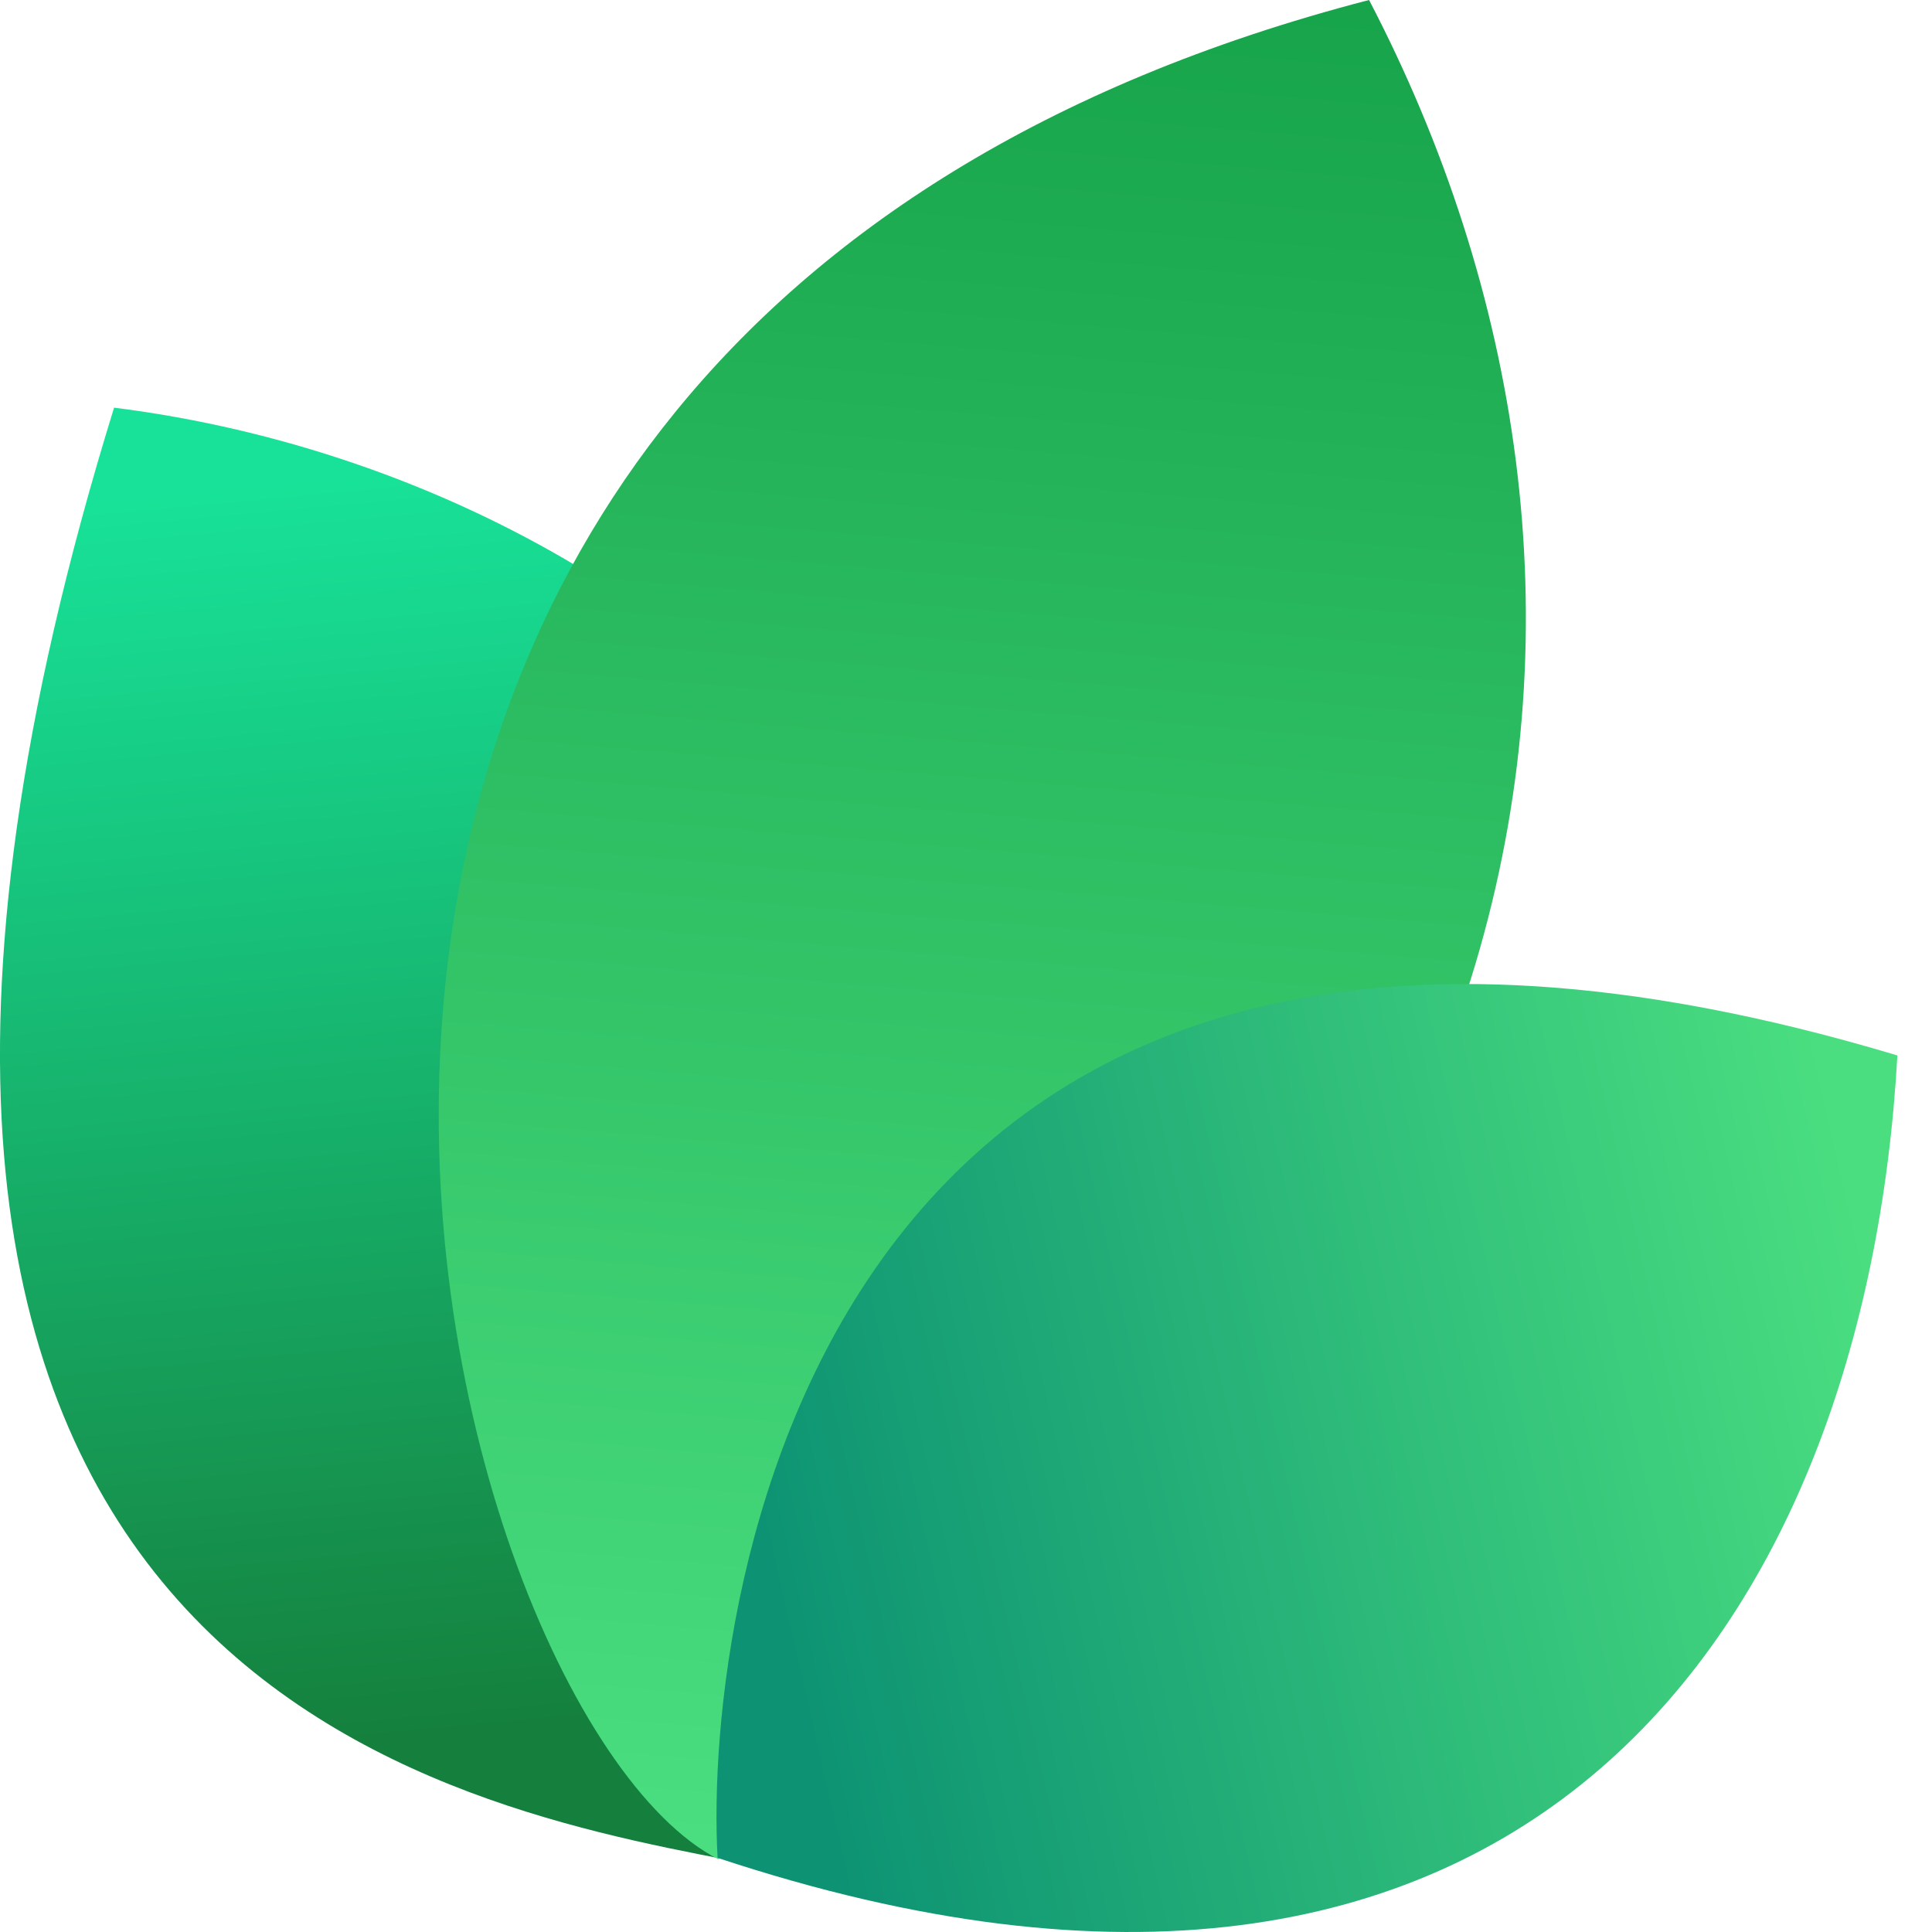
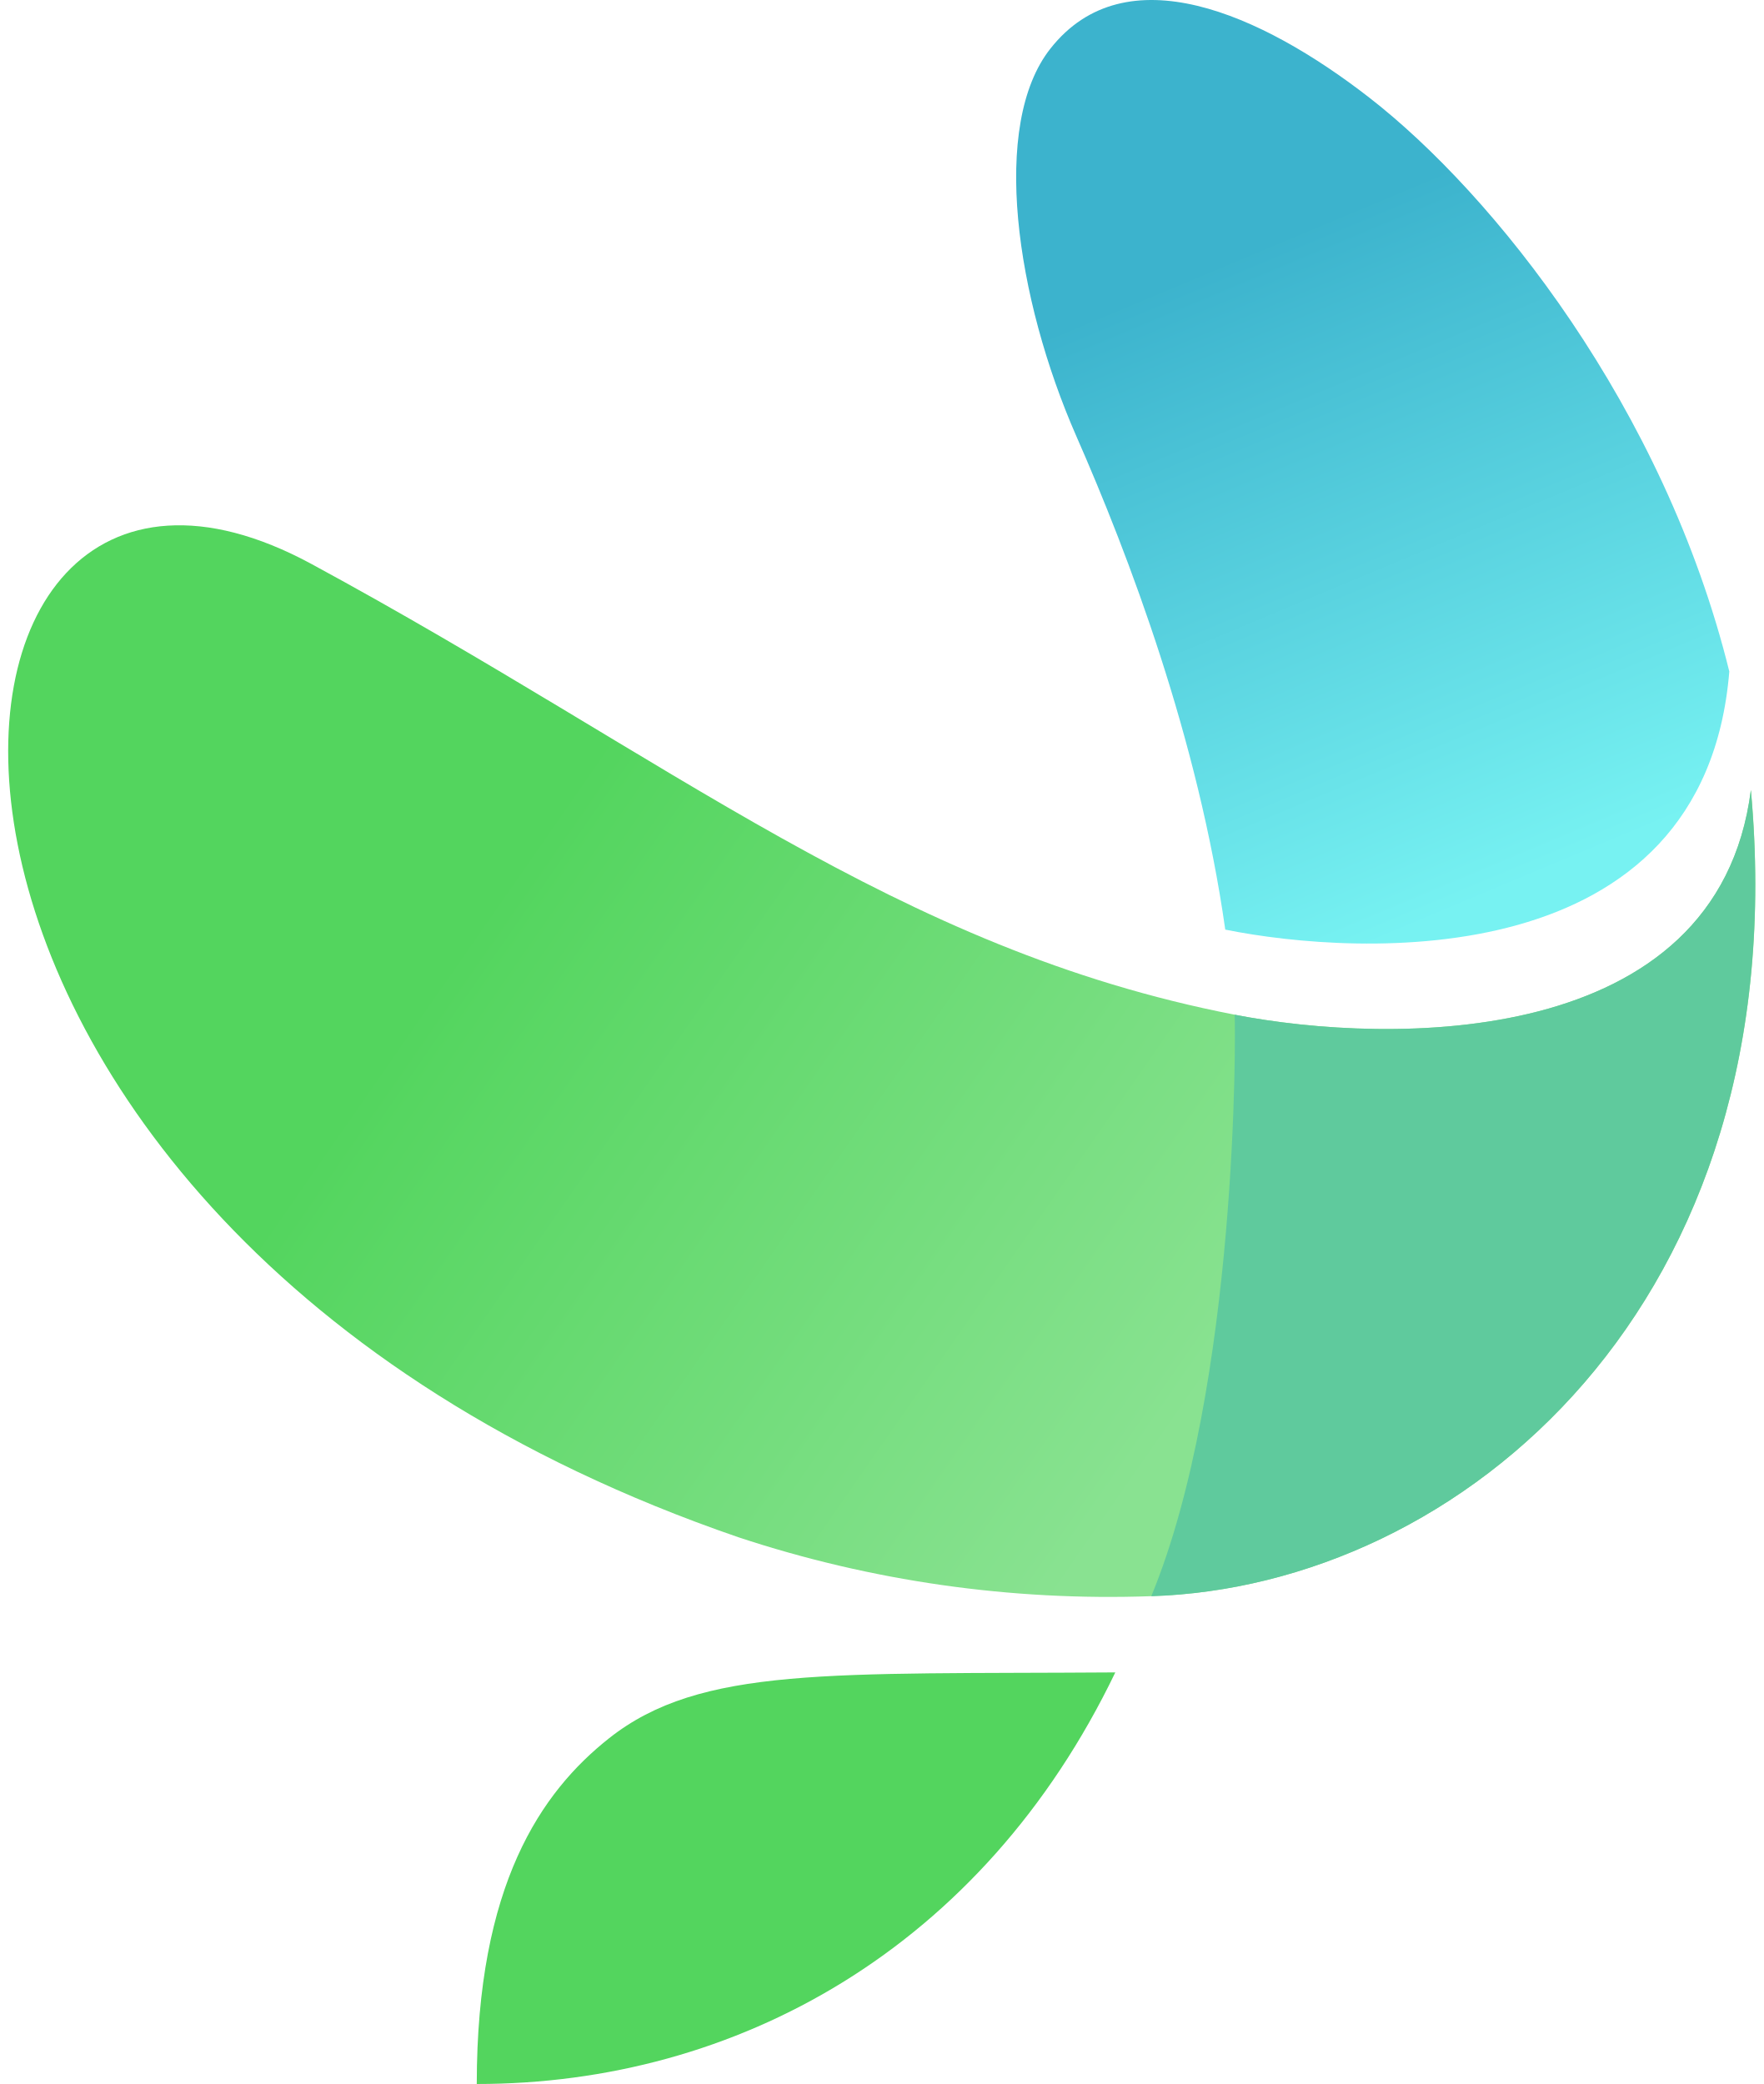
- <svg xmlns="http://www.w3.org/2000/svg" width="24" height="24" viewBox="0 0 24 24" fill="none">
-   <path d="M9.061 23.108C5.268 22.377 -3.391 20.627 1.417 5.064C9.634 6.099 16.973 14.064 9.061 23.108Z" fill="url(#paint0_linear_17557_2021)" />
-   <path d="M8.919 23.094C5.276 21.222 0.784 4.209 17.007 0C20.757 7.193 19.621 16.545 8.919 23.094Z" fill="url(#paint1_linear_17557_2021)" />
-   <path d="M8.914 23.079C8.735 19.882 10.159 9.085 23.57 13.111C23.181 20.123 18.984 26.418 8.914 23.079Z" fill="url(#paint2_linear_17557_2021)" />
+ <svg xmlns="http://www.w3.org/2000/svg" viewBox="0 0 88 104" fill="none">
+   <path d="M87.374 39.426c-1.653 12.996-18.04 12.718-25.76 11.212-16.944-3.297-28.02-12.718-46.088-22.502C-6.02 16.489-9.09 60.929 36.849 76.716a58.914 58.914 0 0 0 20.579 2.94c15.377-.478 32.293-14.48 29.946-40.23Z" fill="url(#a)" />
+   <path d="M55.655 83.46c-14.197.1-20.687-.335-25.267 3.29-3.377 2.676-6.597 7.3-6.597 17.25 12.944 0 25.23-6.752 31.864-20.54Z" fill="#53D55E" />
+   <path d="M86.294 33.51C83.046 20.336 74.516 9.673 68.327 4.87 62.917.667 56.162-2.324 52.42 2.422c-3.006 3.797-1.725 12.468 1.288 19.34 2.626 5.974 6.082 15.095 7.434 24.63 6.648 1.341 23.907 2.32 25.152-12.882Z" fill="url(#b)" />
+   <path d="M87.369 39.426c-1.653 12.996-18.04 12.718-25.76 11.212.057.885.157 18.556-4.158 29.018 15.349-.478 32.265-14.48 29.918-40.23Z" fill="#5FCA9D" />
  <defs>
-     <linearGradient id="paint0_linear_17557_2021" x1="3.776" y1="5.916" x2="5.232" y2="21.559" gradientUnits="userSpaceOnUse">
-       <stop stop-color="#18E299" />
-       <stop offset="1" stop-color="#15803D" />
+     <linearGradient id="a" x1="61.947" y1="66.547" x2="26.624" y2="42" gradientUnits="userSpaceOnUse">
+       <stop stop-color="#89E291" />
+       <stop offset="1" stop-color="#53D55E" />
    </linearGradient>
-     <linearGradient id="paint1_linear_17557_2021" x1="12.171" y1="-0.718" x2="10.19" y2="22.983" gradientUnits="userSpaceOnUse">
-       <stop stop-color="#16A34A" />
-       <stop offset="1" stop-color="#4ADE80" />
-     </linearGradient>
-     <linearGradient id="paint2_linear_17557_2021" x1="23.133" y1="15.353" x2="9.338" y2="18.52" gradientUnits="userSpaceOnUse">
-       <stop stop-color="#4ADE80" />
-       <stop offset="1" stop-color="#0D9373" />
+     <linearGradient id="b" x1="68.387" y1="47.227" x2="55.106" y2="15.512" gradientUnits="userSpaceOnUse">
+       <stop stop-color="#77F2F2" />
+       <stop offset="1" stop-color="#3CB3CD" />
    </linearGradient>
  </defs>
</svg>
